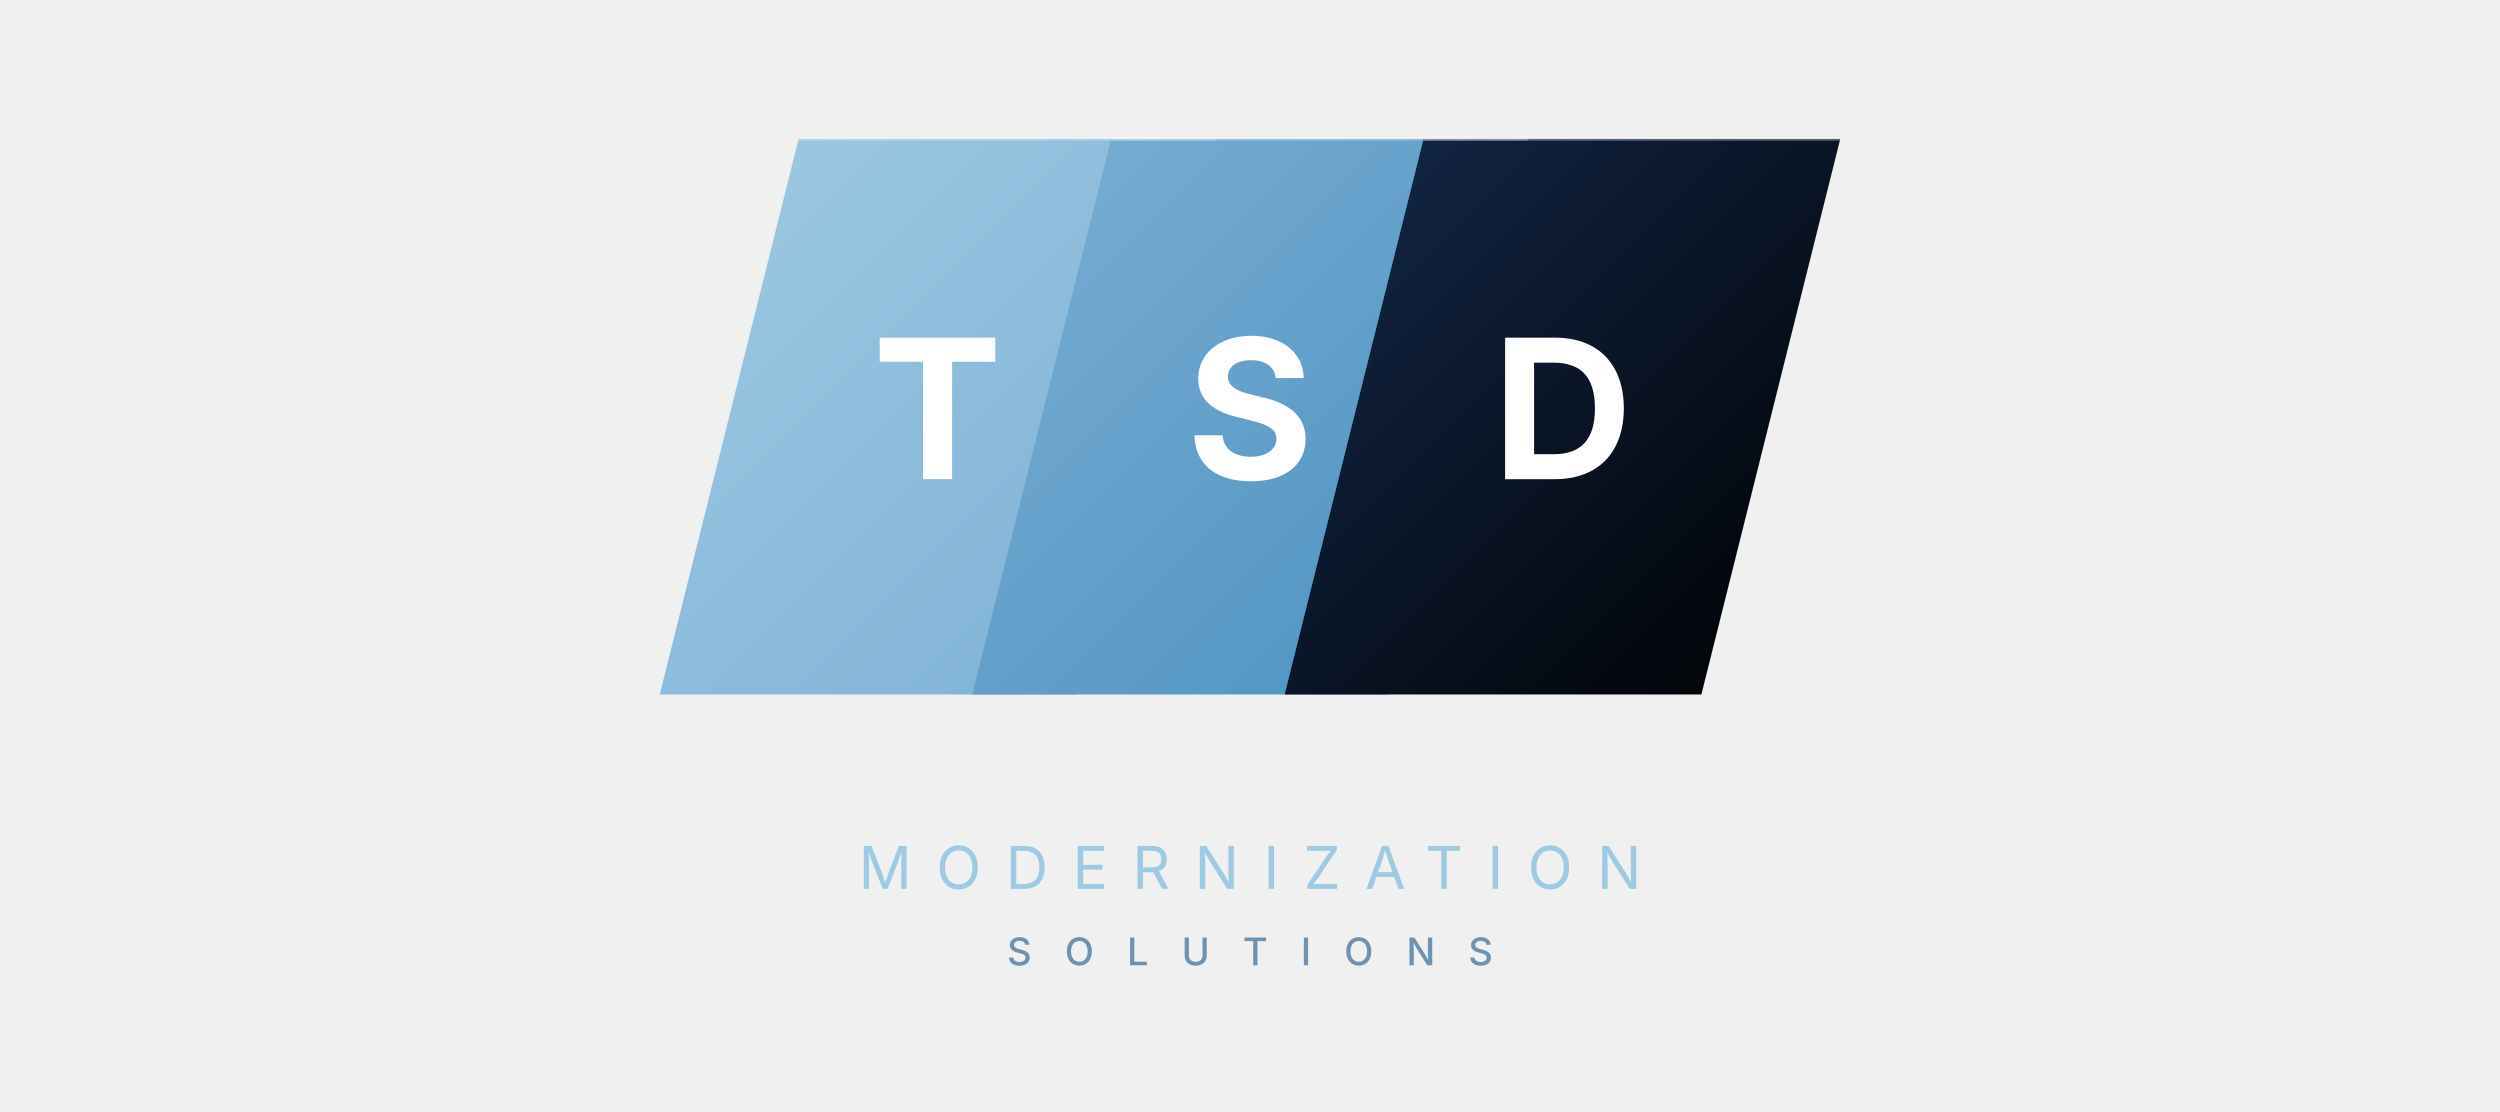
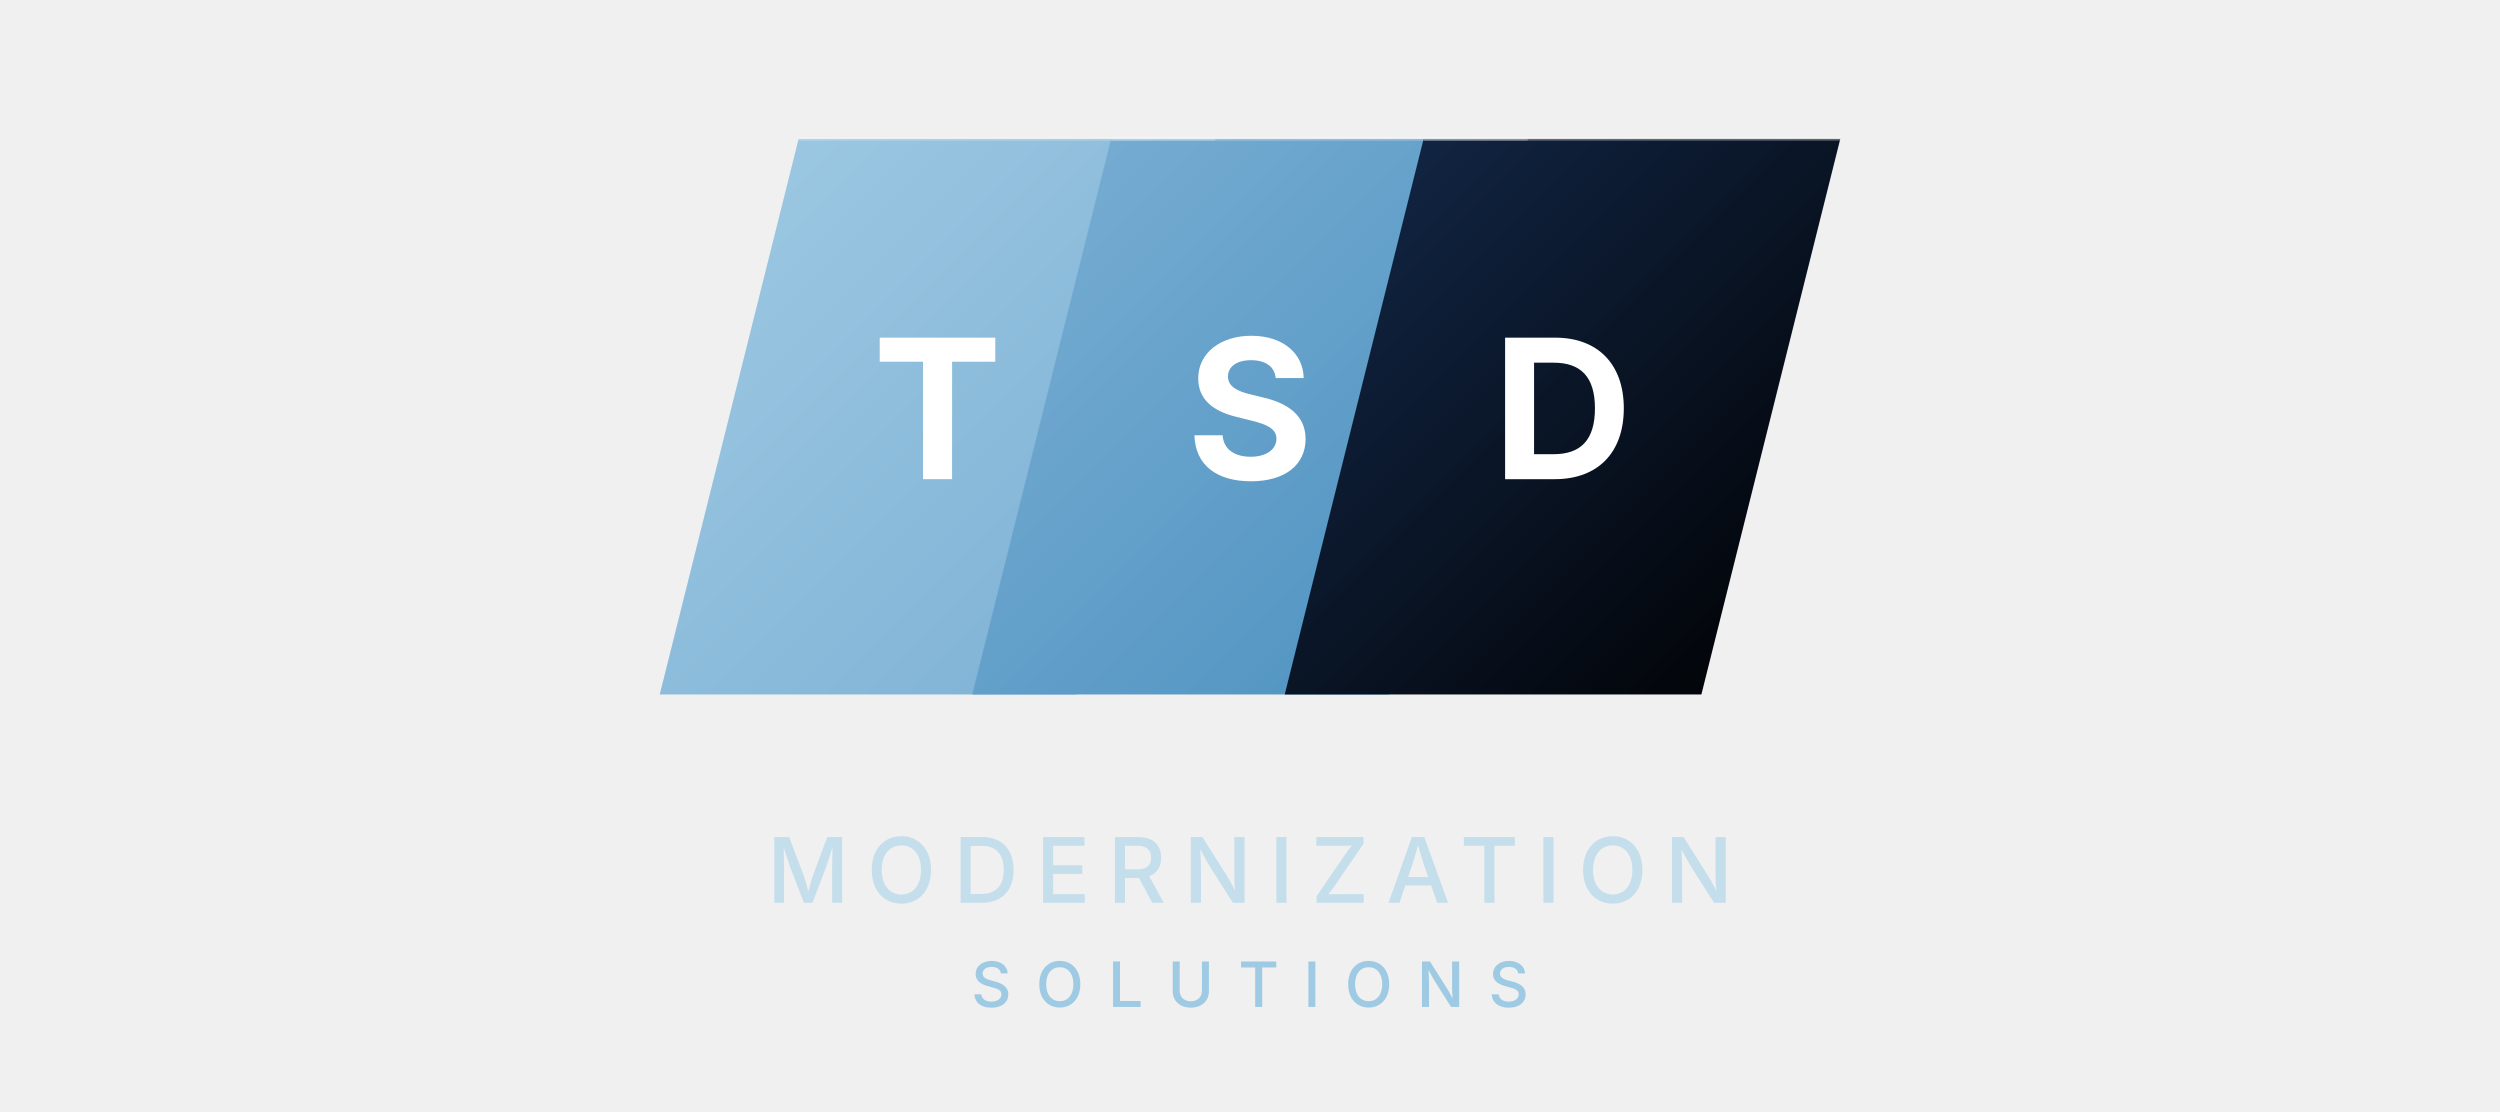
<svg xmlns="http://www.w3.org/2000/svg" width="100%" viewBox="0 0 720 320">
  <defs>
    <linearGradient id="prism-t" x1="0%" y1="0%" x2="100%" y2="100%">
      <stop offset="0%" stop-color="#9FCAE3" />
      <stop offset="100%" stop-color="#7BAFD4" />
    </linearGradient>
    <linearGradient id="prism-s" x1="0%" y1="0%" x2="100%" y2="100%">
      <stop offset="0%" stop-color="#7BAFD4" />
      <stop offset="100%" stop-color="#4A90BF" />
    </linearGradient>
    <linearGradient id="prism-d" x1="0%" y1="0%" x2="100%" y2="100%">
      <stop offset="0%" stop-color="#13294B" />
      <stop offset="100%" stop-color="#000000" />
    </linearGradient>
    <linearGradient id="divider" x1="0%" y1="0%" x2="100%" y2="0%">
      <stop offset="0%" stop-color="#7BAFD4" stop-opacity="0" />
      <stop offset="50%" stop-color="#7BAFD4" stop-opacity="0.55" />
      <stop offset="100%" stop-color="#13294B" stop-opacity="0" />
    </linearGradient>
  </defs>
  <path d="M230 40 L350 40 L310 200 L190 200 Z" fill="url(#prism-t)" />
  <path d="M320 40 L440 40 L400 200 L280 200 Z" fill="url(#prism-s)" />
  <path d="M410 40 L530 40 L490 200 L370 200 Z" fill="url(#prism-d)" />
  <path d="M230 40 L350 40" stroke="#ffffff" stroke-opacity="0.24" stroke-width="1" fill="none" />
  <path d="M320 40 L440 40" stroke="#ffffff" stroke-opacity="0.28" stroke-width="1" fill="none" />
  <path d="M410 40 L530 40" stroke="#ffffff" stroke-opacity="0.34" stroke-width="1" fill="none" />
  <g font-family="'Inter','Helvetica Neue',Arial,sans-serif" font-weight="700" fill="#ffffff" text-anchor="middle">
    <text x="270" y="138" font-size="56">T</text>
    <text x="360" y="138" font-size="56">S</text>
    <text x="450" y="138" font-size="56">D</text>
  </g>
-   <g transform="translate(360, 232)">
-     <line x1="-150" y1="0" x2="150" y2="0" stroke="url(#divider)" stroke-width="1" />
-     <text x="0" y="24" font-family="'Inter','Helvetica Neue',Arial,sans-serif" font-size="17" font-weight="400" fill="#9FCAE3" letter-spacing="7" text-anchor="middle">MODERNIZATION</text>
-     <text x="0" y="46" font-family="'Inter','Helvetica Neue',Arial,sans-serif" font-size="11" font-weight="500" fill="#6E92B0" letter-spacing="9.5" text-anchor="middle">SOLUTIONS</text>
+   <g transform="translate(360, 230)">
+     <line x1="-160" y1="0" x2="160" y2="0" stroke="url(#divider)" stroke-width="1" />
+     <text x="0" y="30" font-family="'Inter','Helvetica Neue',Arial,sans-serif" font-size="26" font-weight="500" fill="#C4DEEC" letter-spacing="5" text-anchor="middle">MODERNIZATION</text>
+     <text x="0" y="60" font-family="'Inter','Helvetica Neue',Arial,sans-serif" font-size="18" font-weight="500" fill="#9FCAE3" letter-spacing="7" text-anchor="middle">SOLUTIONS</text>
  </g>
</svg>
